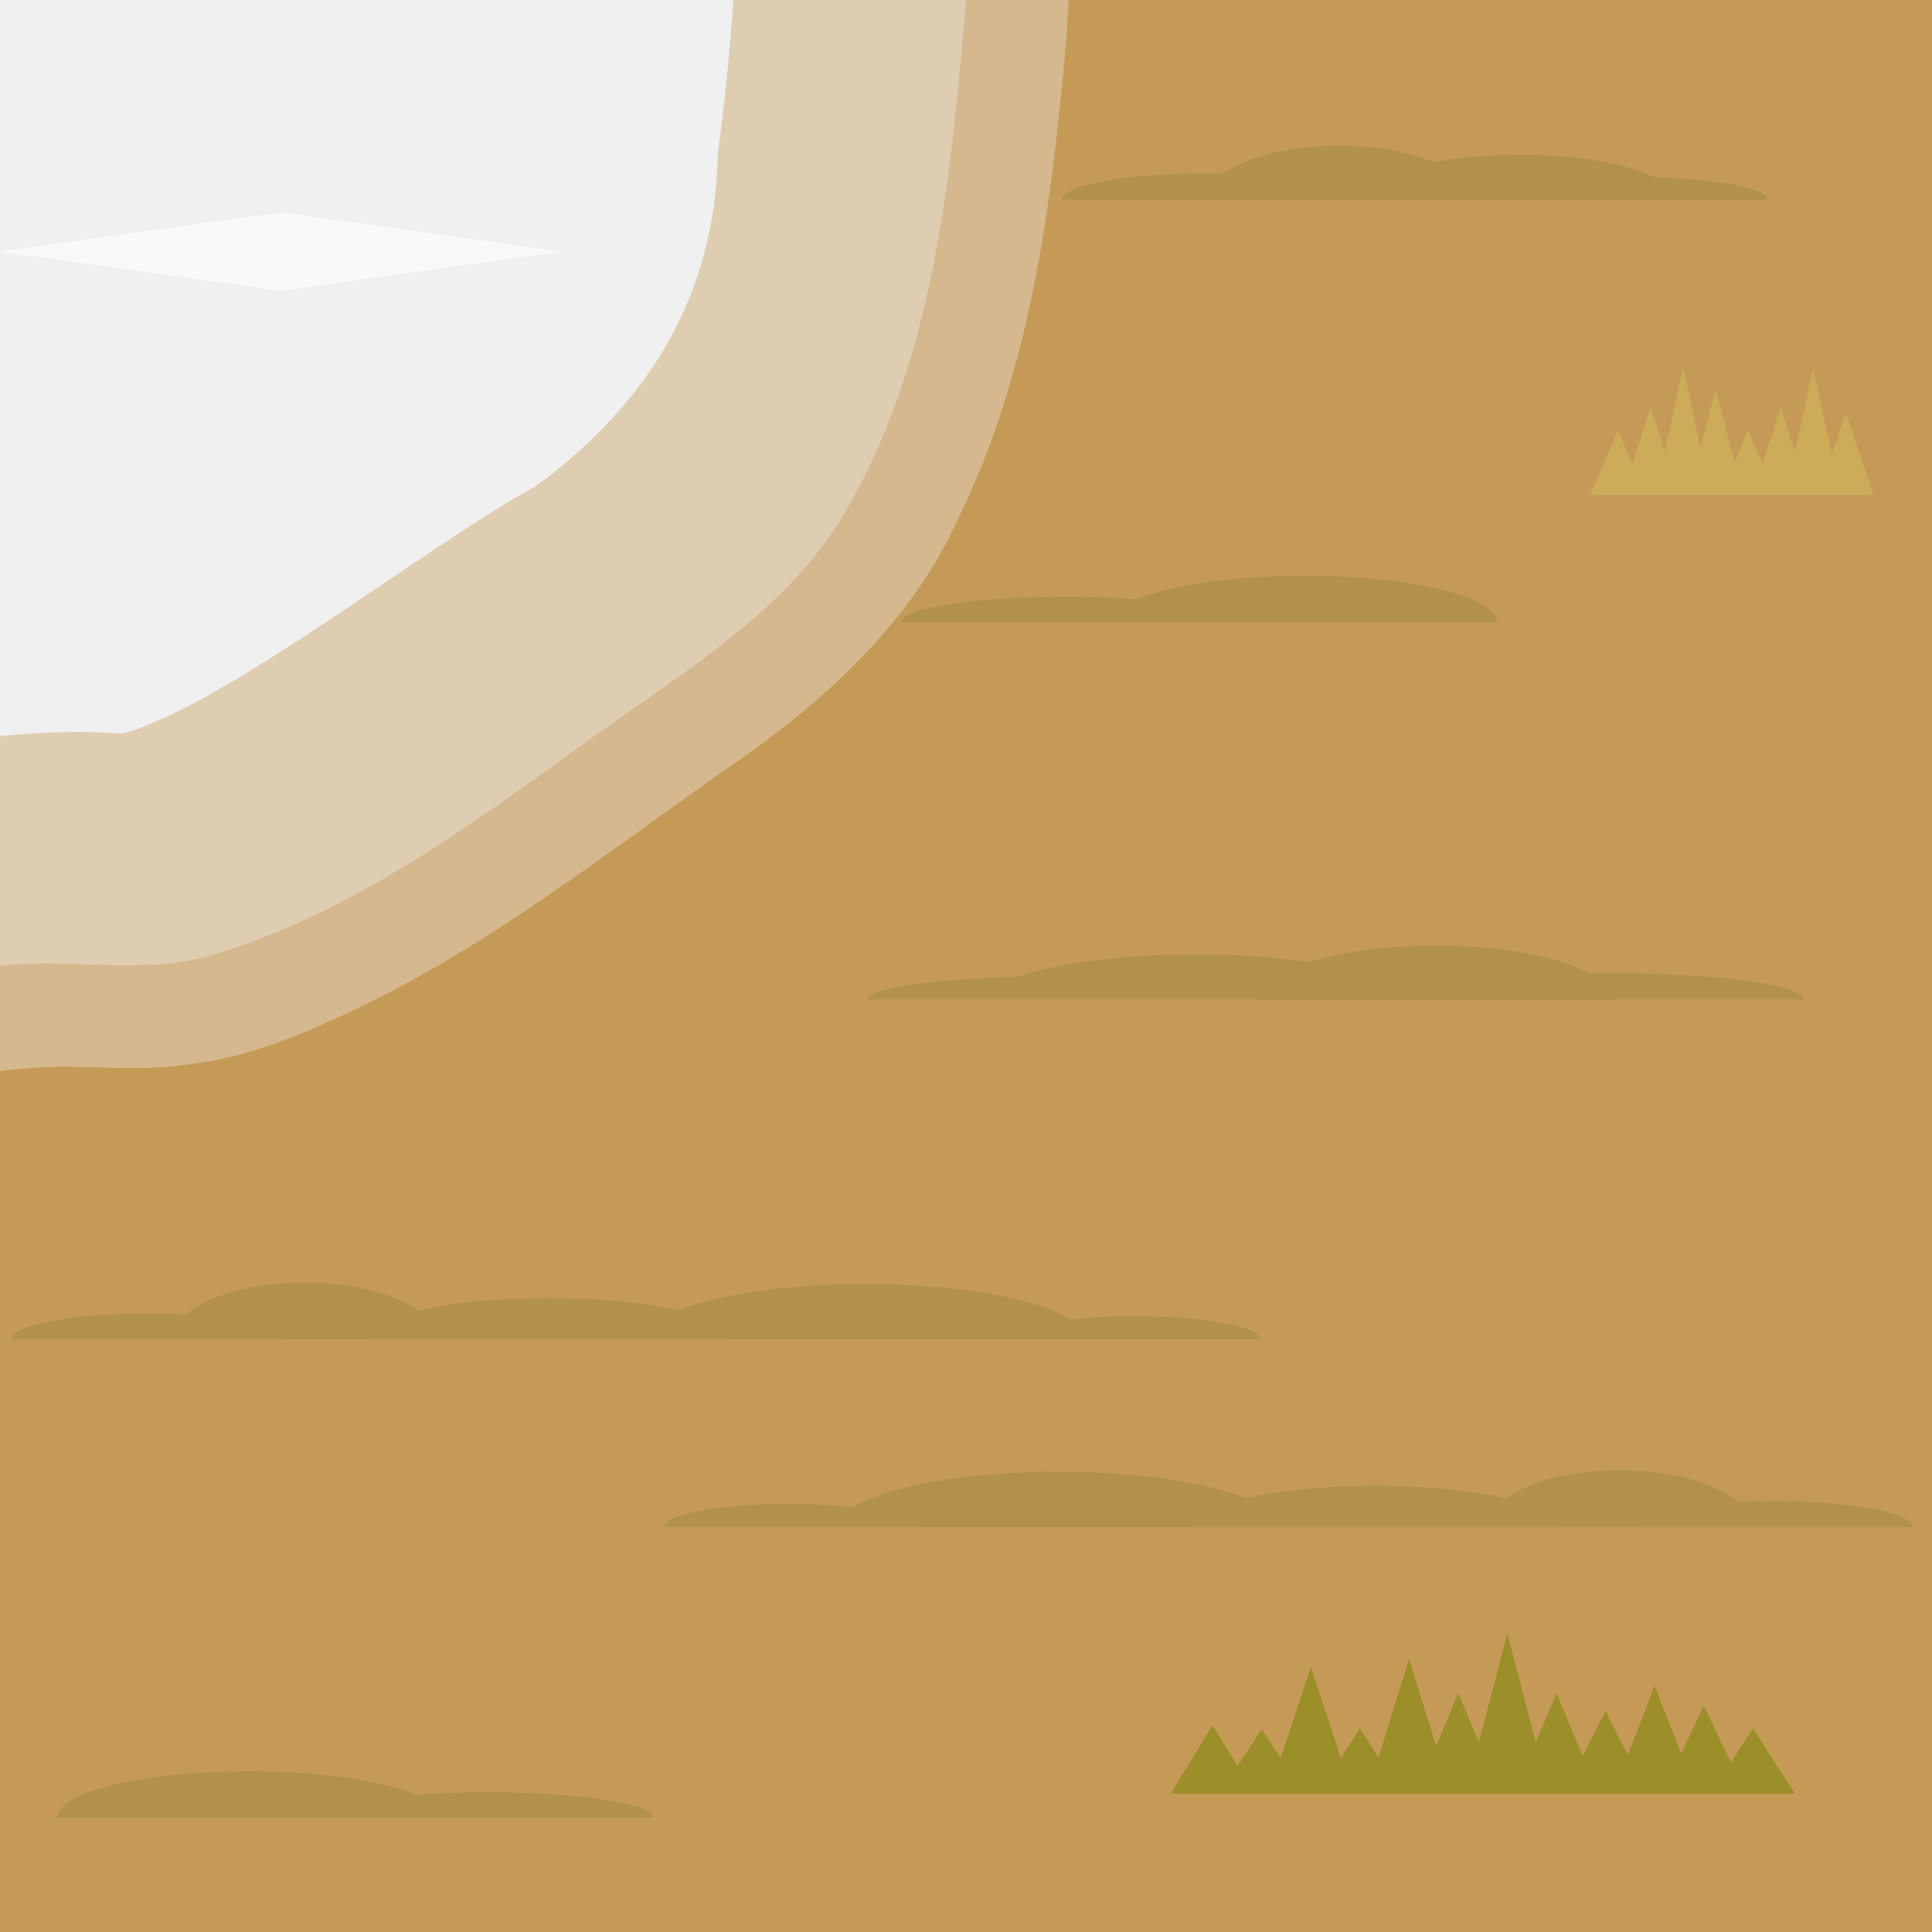
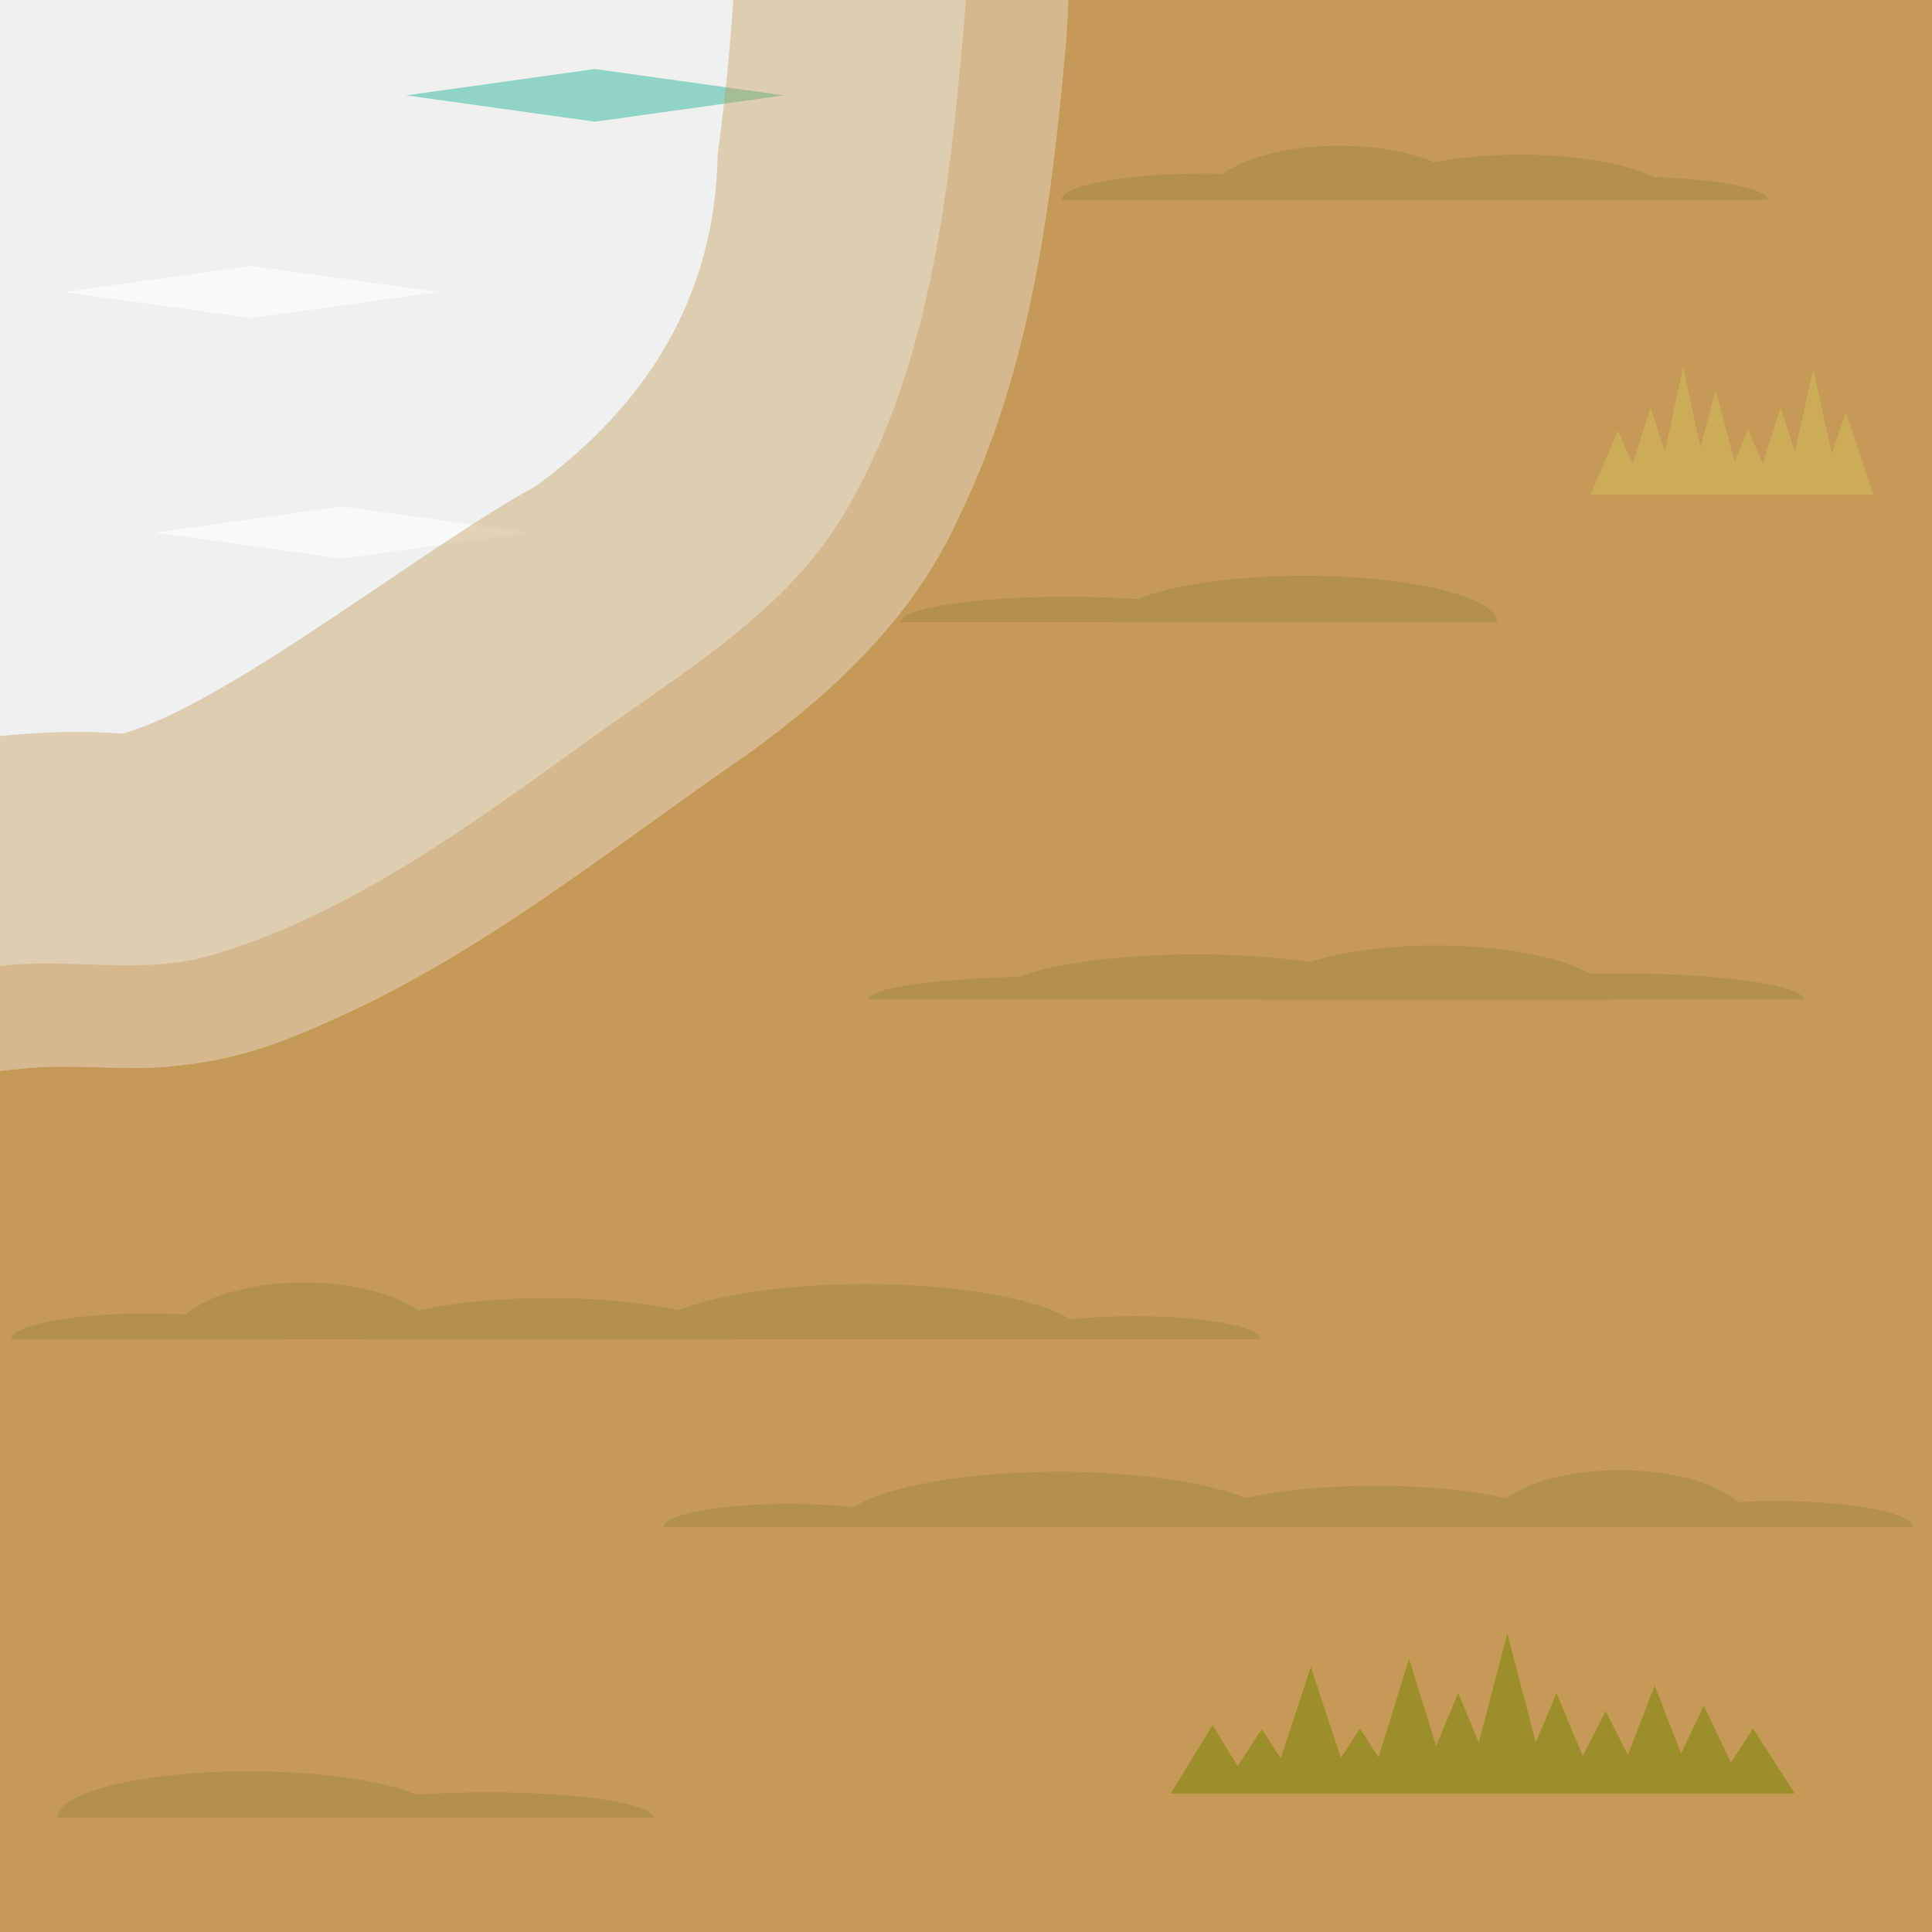
<svg xmlns="http://www.w3.org/2000/svg" xmlns:xlink="http://www.w3.org/1999/xlink" width="300" height="300" viewBox="600 600 300 300" version="1.1" id="svg5">
  <defs id="defs1">
    <rect id="wave_bright" fill="#ffffff" opacity="0.6" width="44.157" height="44.157" x="-18.078" y="32.851" transform="matrix(0.9904043,0.1382004,-0.9904043,0.1382004,0,0)" />
    <rect id="wave_dark" fill="#00aa88" opacity="0.4" width="44.157" height="44.157" x="102.193" y="153.626" transform="matrix(0.9904043,0.1382004,-0.9904043,0.1382004,0,0)" />
  </defs>
  <g id="g2" style="display:inline">
-     <use x="0" y="0" xlink:href="#wave_bright" id="use1-3-2-7" transform="matrix(0.9965347,0,0,0.9965347,693.8472,630.9446)">
+     <use x="0" y="0" xlink:href="#wave_bright" id="use1-3-2-7" transform="matrix(0.6643564,0,0,0.6643564,672.4615,639.9313)">
      <animate attributeName="opacity" values="0;1;1;0;0;0" dur="2.4s" repeatCount="indefinite" />
+     </use>
+     <use x="0" y="0" xlink:href="#wave_bright" id="use1-3-2-12-73" transform="matrix(0.6643564,0,0,0.6643564,686.6178,677.2802)">
+       <animate attributeName="opacity" values="1;0;0;0;0;1;1" dur="2.5s" repeatCount="indefinite" />
+     </use>
+     <use x="0" y="0" xlink:href="#wave_dark" id="use2-2-6-14" transform="matrix(0.6703647,0,0,0.6703647,726.5396,587.016)">
+       <animate attributeName="opacity" values="0;1;1;1;0;0;1;0" dur="3.5s" repeatCount="indefinite" />
    </use>
  </g>
  <g id="layer1-4" style="display:inline" transform="scale(3)">
    <g id="g35-8" style="fill:#c59a57;fill-opacity:0.4">
      <path id="path25-2" style="display:inline;fill:#c59a57;fill-opacity:0.4;stroke-width:0.253;stroke-linecap:round;-inkscape-stroke:none" d="m 255.299,200 h -17.342 c -0.175,2.664 -0.452,5.323 -0.805,7.979 -0.137,7.304 -3.589,12.917 -9.443,17.201 -5.664,3.072 -16.089,11.375 -21.385,12.794 -2.115,-0.172 -4.223,-0.076 -6.323,0.12 v 17.341 c 0.788,-0.095 1.576,-0.174 2.361,-0.207 2.382,-0.093 4.773,0.24 7.146,-0.111 2.629,-0.263 5.138,-1.15 7.524,-2.251 7.891,-3.462 14.61,-8.976 21.642,-13.816 4.455,-3.188 8.615,-7.111 10.902,-12.177 3.752,-7.637 4.844,-16.206 5.59,-24.583 0.071,-0.762 0.086,-1.526 0.133,-2.289 z" />
      <path id="path13-9" style="display:inline;fill:#c59a57;fill-opacity:0.4;stroke-width:1.057;stroke-linecap:round;-inkscape-stroke:none" d="m 300,200 h -50 c -0.768,9.127 -1.678,18.868 -6.387,26.724 -2.918,4.868 -8.128,7.987 -12.738,11.298 -6.232,4.474 -12.612,9.277 -19.975,11.434 C 207.409,250.478 203.612,249.568 200,250 v 50 h 100 z" />
      <path id="path4-9" style="display:inline;fill:#c59a57;fill-opacity:1;stroke-width:1.057;stroke-linecap:round;-inkscape-stroke:none" d="m 300,200 h -44.701 c -0.047,0.763 -0.062,1.527 -0.133,2.289 -0.746,8.377 -1.839,16.946 -5.59,24.583 -2.288,5.066 -6.447,8.989 -10.902,12.177 -7.032,4.84 -13.751,10.355 -21.642,13.816 -2.386,1.1 -4.895,1.987 -7.524,2.251 -2.373,0.351 -4.765,0.019 -7.146,0.111 -0.785,0.033 -1.572,0.112 -2.361,0.207 V 300 h 100 z" />
    </g>
  </g>
  <g id="layer2" style="display:inline">
    <path id="path7-3" style="display:inline;fill:#ccac59;fill-opacity:1;stroke-width:0.065;stroke-linecap:round;-inkscape-stroke:none;stop-color:#000000" d="m 861.35,657 2.699,12.455 2.351,-8.926 2.944,11.17 2.107,-4.945 2.261,5.307 2.79,-8.834 2.209,6.996 2.841,-12.91 2.897,13.154 2.155,-6.41 4.301,12.789 h -8.601 -5.05 -5.051 -1.501 -3.548 -1.503 -3.548 -5.051 -5.05 -5.051 l 4.301,-9.988 2.252,5.232 2.798,-8.863 2.195,6.953 z" />
    <path id="path8-9" style="display:inline;fill:#9c8e29;fill-opacity:1;stroke-width:0.09;stroke-linecap:round;-inkscape-stroke:none;stop-color:#000000" d="m 834.056,853.662 -4.427,16.92 -3.2,-7.686 -3.426,8.223 -4.203,-13.516 -4.748,15.268 -2.881,-4.477 -2.953,4.59 -4.673,-14.135 -4.687,14.172 -2.942,-4.523 -3.734,5.742 -3.895,-6.363 -6.493,10.609 h 7.629 5.359 7.629 7.627 7.629 7.629 7.627 7.629 7.629 7.627 7.629 7.627 7.629 l -6.493,-10.092 -3.417,5.309 -4.212,-8.836 -3.539,7.422 -4.089,-10.535 -4.171,10.75 -3.456,-6.807 -3.551,6.99 -4.078,-9.791 -3.202,7.686 z" />
    <path id="path12-9" style="display:inline;fill:#b2924b;fill-opacity:1;stroke-width:0.114;stroke-linecap:round;-inkscape-stroke:none" d="m 647.277,799.136 a 20.472,8.832 0 0 1 17.633,4.373 28.395,6.446 0 0 1 20.321,-1.959 28.395,6.446 0 0 1 20.116,1.914 34.095,8.569 0 0 1 29.036,-4.082 34.095,8.569 0 0 1 31.809,5.492 19.558,3.604 0 0 1 9.973,-0.51 19.558,3.604 0 0 1 19.558,3.604 h -39.116 a 19.558,3.604 0 0 1 0.004,-0.016 h -42.995 a 28.395,6.446 0 0 1 0.012,0.045 h -56.791 a 28.395,6.446 0 0 1 0.007,-0.029 h -12.533 a 21.28,4.064 0 0 1 0.009,0.029 h -42.561 a 21.28,4.064 0 0 1 21.281,-4.064 21.28,4.064 0 0 1 5.844,0.162 20.472,8.832 0 0 1 18.394,-4.959 z" />
    <path id="path12-4" style="display:inline;fill:#b2924b;fill-opacity:1;stroke-width:0.114;stroke-linecap:round;-inkscape-stroke:none" d="m 851.507,828.287 a 20.472,8.832 0 0 0 -17.633,4.373 28.395,6.446 0 0 0 -20.321,-1.959 28.395,6.446 0 0 0 -20.116,1.914 34.095,8.569 0 0 0 -29.036,-4.082 34.095,8.569 0 0 0 -31.809,5.492 19.558,3.604 0 0 0 -9.973,-0.51 19.558,3.604 0 0 0 -19.558,3.604 h 39.116 a 19.558,3.604 0 0 0 -0.004,-0.016 h 42.995 a 28.395,6.446 0 0 0 -0.012,0.045 h 56.791 a 28.395,6.446 0 0 0 -0.007,-0.029 h 12.533 a 21.28,4.064 0 0 0 -0.009,0.029 h 42.561 a 21.28,4.064 0 0 0 -21.281,-4.064 21.28,4.064 0 0 0 -5.844,0.162 20.472,8.832 0 0 0 -18.394,-4.959 z" />
    <path id="path14-5" style="display:inline;fill:#b2924b;fill-opacity:1;stroke-width:0.148;stroke-linecap:round;-inkscape-stroke:none" d="m 822.992,746.805 a 27.302,8.435 0 0 1 23.87,4.361 29.201,4.085 0 0 1 4.025,-0.041 29.201,4.085 0 0 1 29.201,4.086 h -29.801 a 27.302,8.435 0 0 1 0.007,0.029 h -54.605 a 27.302,8.435 0 0 1 0.004,-0.029 H 753.856 734.802 a 28.848,3.604 0 0 1 23.403,-3.533 31.93,7.018 0 0 1 27.581,-3.484 31.93,7.018 0 0 1 17.611,1.172 27.302,8.435 0 0 1 19.594,-2.561 z" />
    <path id="path14-6" style="display:inline;fill:#b2924b;fill-opacity:1;stroke-width:0.129;stroke-linecap:round;-inkscape-stroke:none" d="m 807.937,622.628 a 20.61,8.435 0 0 0 -18.019,4.361 22.044,4.085 0 0 0 -3.038,-0.041 22.044,4.085 0 0 0 -22.044,4.086 h 22.496 a 20.61,8.435 0 0 0 -0.005,0.029 h 41.22 a 20.61,8.435 0 0 0 -0.003,-0.029 h 31.582 14.384 a 21.777,3.604 0 0 0 -17.667,-3.533 24.103,7.018 0 0 0 -20.821,-3.484 24.103,7.018 0 0 0 -13.295,1.172 20.61,8.435 0 0 0 -14.791,-2.561 z" />
    <path id="path16-2" style="display:inline;fill:#b2924b;fill-opacity:1;stroke-width:0.137;stroke-linecap:round;-inkscape-stroke:none" d="m 802.527,689.399 a 29.923,7.232 0 0 0 -25.892,3.629 25.883,3.951 0 0 0 -10.903,-0.369 25.883,3.951 0 0 0 -25.882,3.951 h 32.762 a 29.923,7.232 0 0 0 -0.006,0.021 h 59.846 a 29.923,7.232 0 0 0 -29.924,-7.232 z" />
    <path id="path16-0-9" style="display:inline;fill:#b2924b;fill-opacity:1;stroke-width:0.137;stroke-linecap:round;-inkscape-stroke:none" d="m 638.774,875.038 a 29.923,7.232 0 0 1 25.892,3.629 25.883,3.951 0 0 1 10.903,-0.369 25.883,3.951 0 0 1 25.882,3.951 h -32.762 a 29.923,7.232 0 0 1 0.006,0.021 H 608.85 a 29.923,7.232 0 0 1 29.924,-7.232 z" />
  </g>
</svg>
